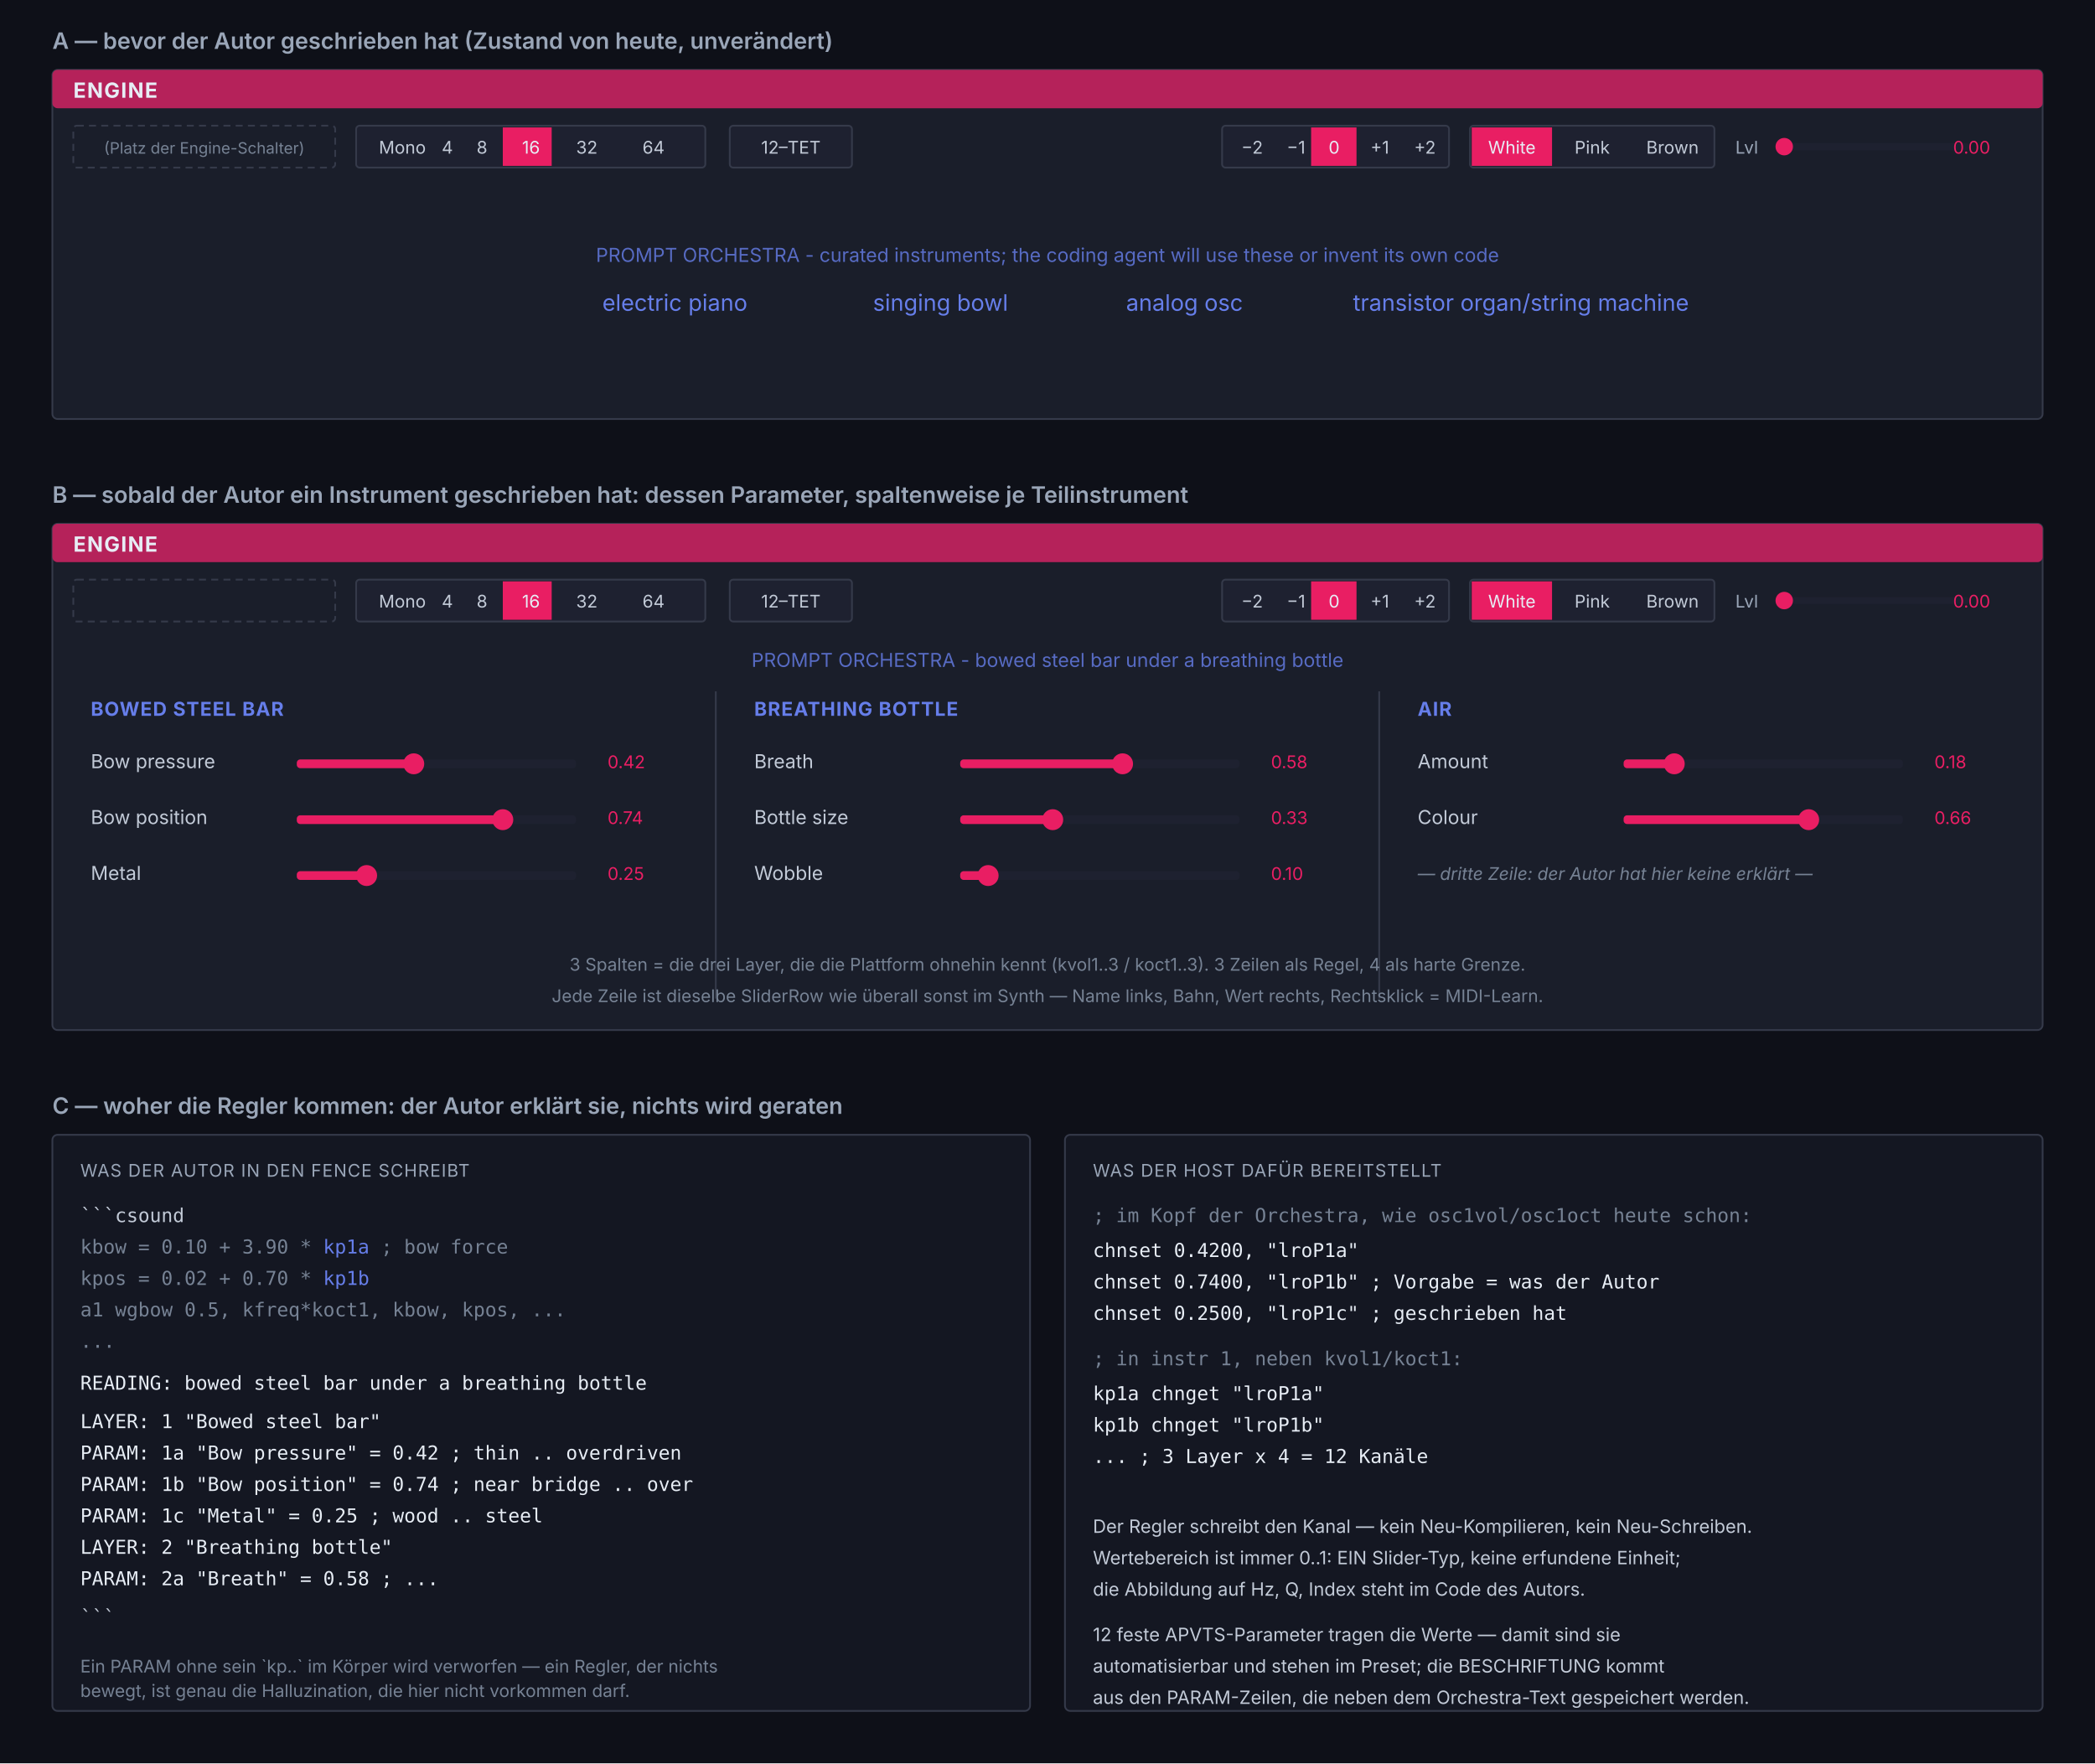
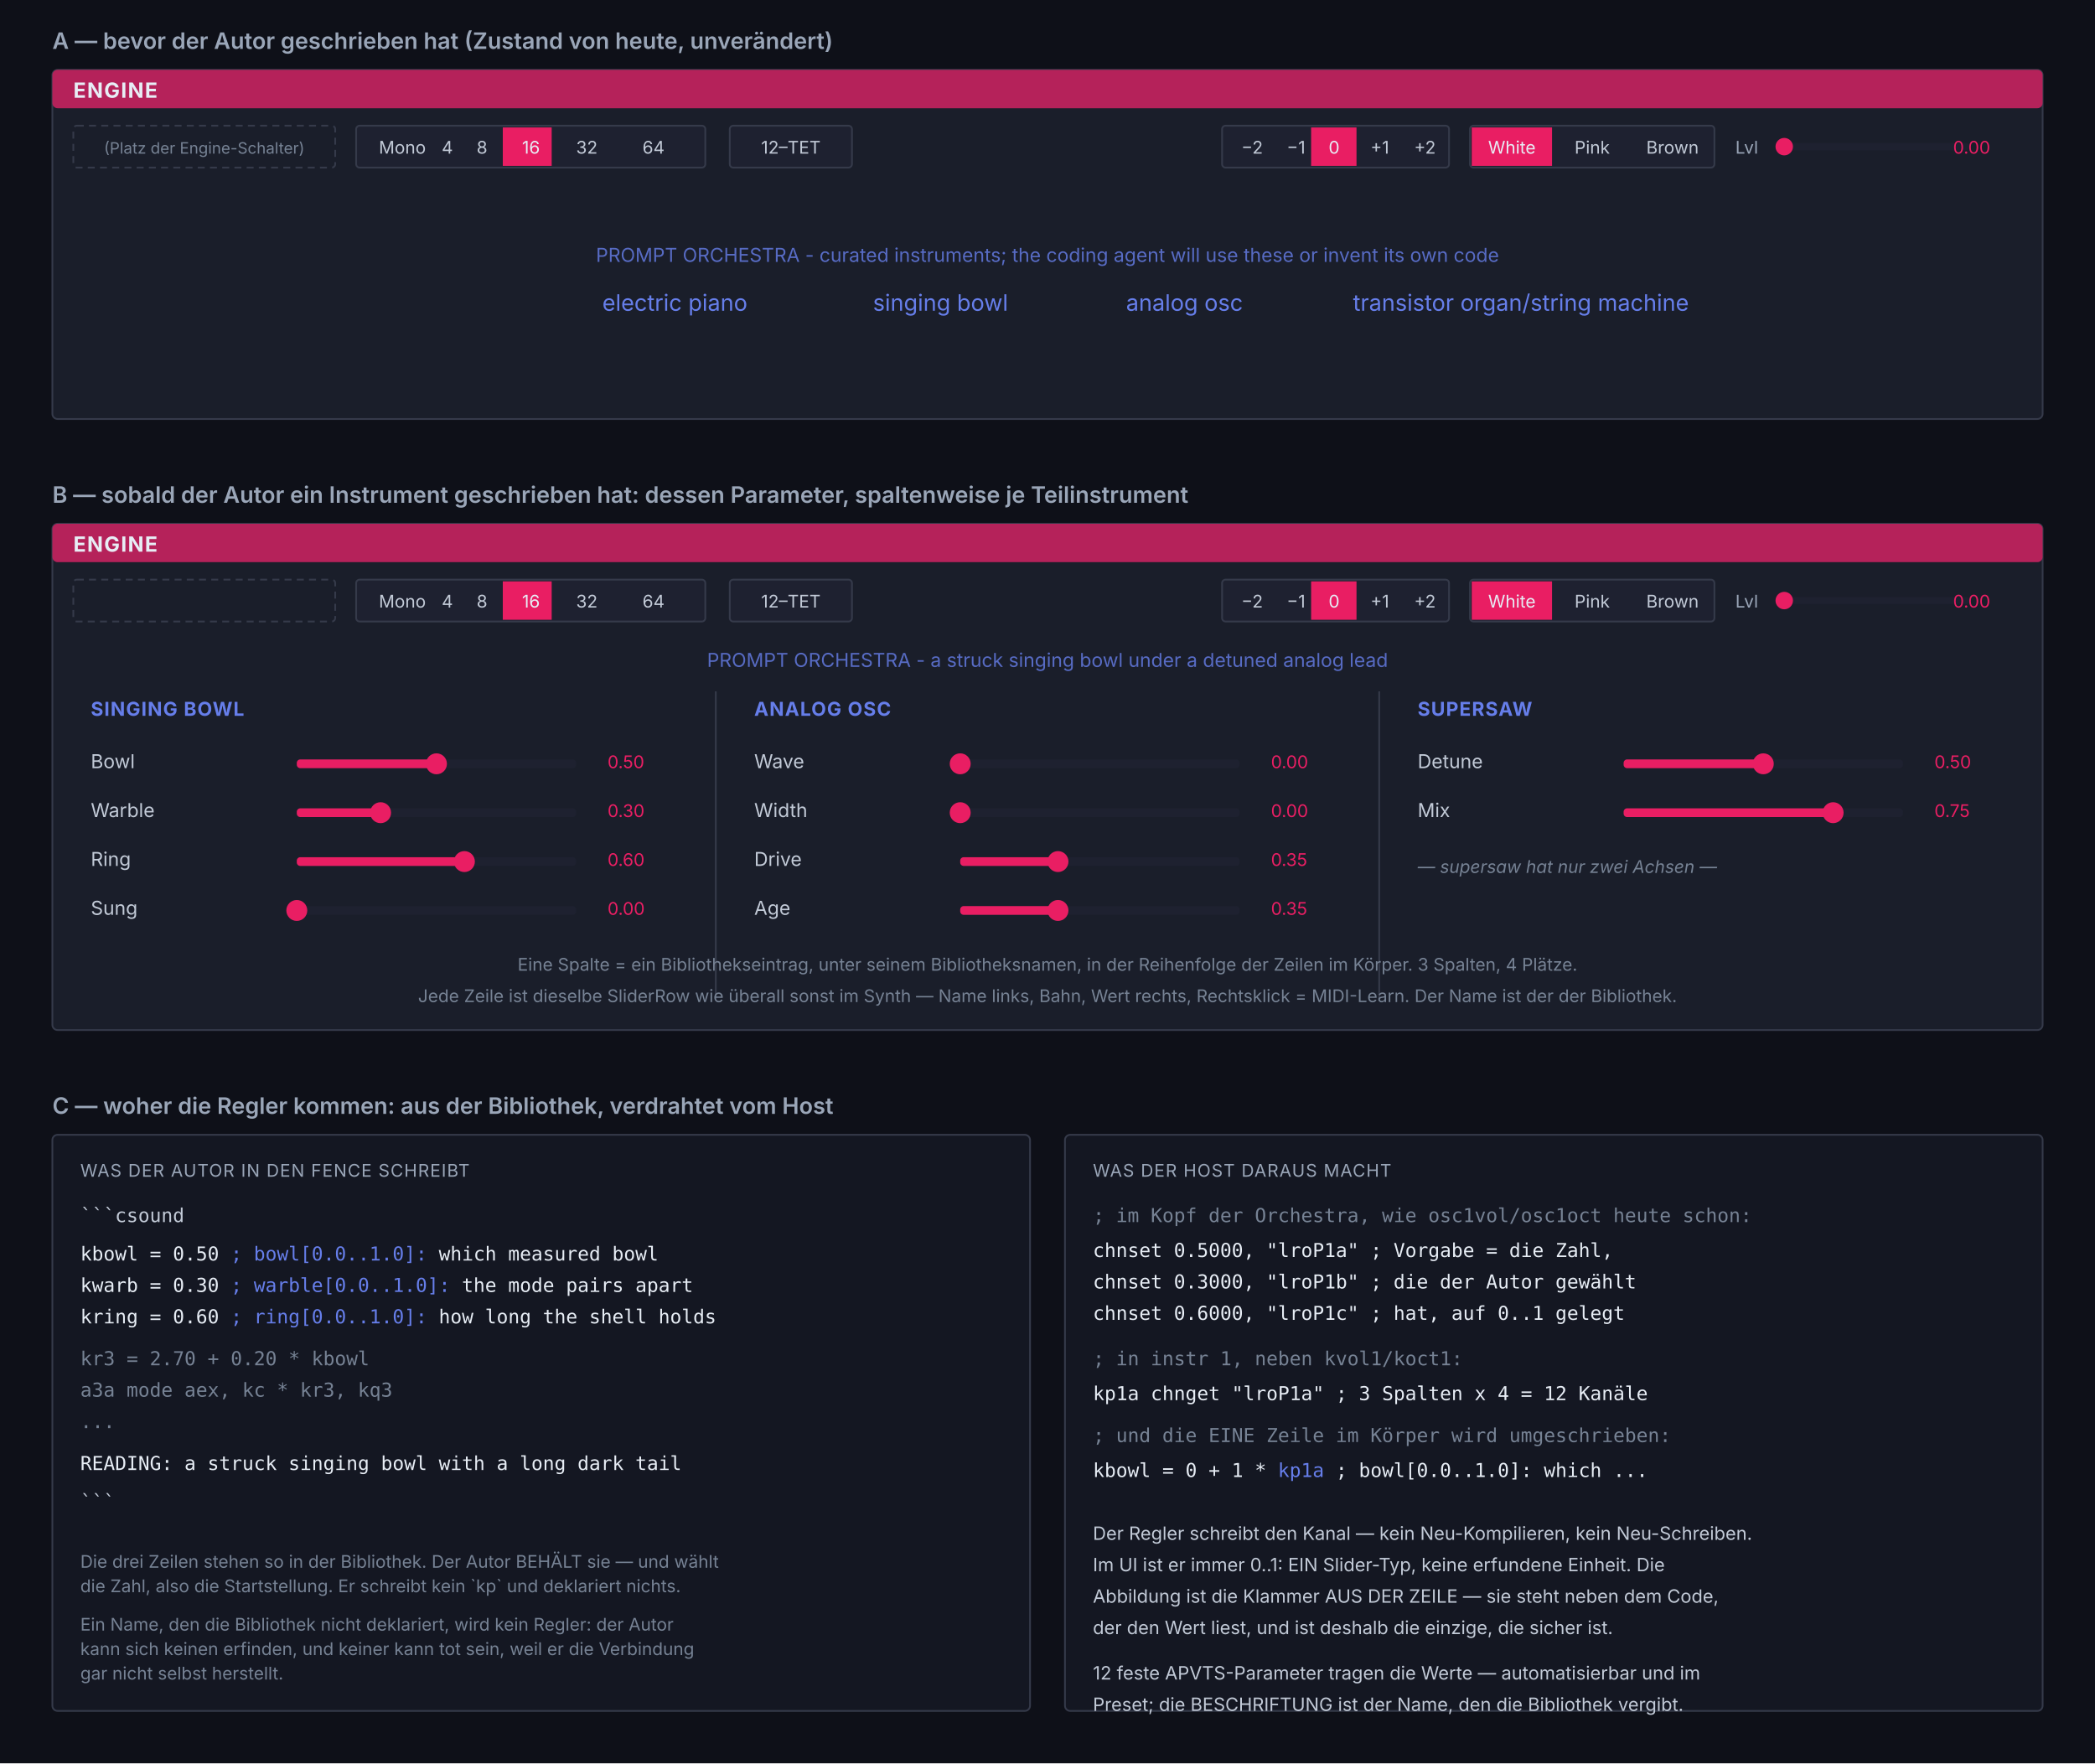
<svg xmlns="http://www.w3.org/2000/svg" width="1200" height="1010" viewBox="0 0 1200 1010" font-family="Inter, Helvetica Neue, Arial, sans-serif">
  <defs>
    <style>
      .bg     { fill: #0e1018; }
      .card   { fill: #1a1e2a; stroke: #353a4a; }
      .surf   { fill: #1e2130; }
      .btn    { fill: #1e2130; stroke: #353a4a; }
      .on     { fill: #e91e63; }
      .txt    { fill: #e7edf5; }
      .dim    { fill: #c2cad7; }
      .muted  { fill: #9aa6b8; }
      .osc    { fill: #667eea; }
      .hdr    { fill: #b5225a; }
      .slot   { fill: none; stroke: #353a4a; stroke-dasharray: 4 3; }
      .note   { fill: #768294; }
      .rule   { stroke: #353a4a; }
      .callout{ fill: #141722; stroke: #353a4a; }
      .code   { font-family: "SF Mono", Menlo, Consolas, monospace; }
    </style>
  </defs>
  <rect width="1200" height="1010" class="bg" />
  <text x="30" y="28" class="muted" font-size="13" font-weight="600">A — bevor der Autor geschrieben hat (Zustand von heute, unverändert)</text>
  <rect x="30" y="40" width="1140" height="200" class="card" rx="3" />
  <rect x="30" y="40" width="1140" height="22" class="hdr" rx="3" />
  <text x="42" y="56" class="txt" font-size="12" font-weight="700" letter-spacing="0.6">ENGINE</text>
  <rect x="42" y="72" width="150" height="24" class="slot" rx="2" />
  <text x="117" y="88" class="note" font-size="9" text-anchor="middle">(Platz der Engine-Schalter)</text>
  <g>
    <rect x="204" y="72" width="200" height="24" class="btn" rx="2" />
    <rect x="288" y="73" width="28" height="22" class="on" />
    <text x="217" y="88" class="dim" font-size="10">Mono</text>
    <text x="253" y="88" class="dim" font-size="10">4</text>
    <text x="273" y="88" class="dim" font-size="10">8</text>
    <text x="299" y="88" class="txt" font-size="10">16</text>
    <text x="330" y="88" class="dim" font-size="10">32</text>
    <text x="368" y="88" class="dim" font-size="10">64</text>
  </g>
  <rect x="418" y="72" width="70" height="24" class="btn" rx="2" />
  <text x="453" y="88" class="dim" font-size="10" text-anchor="middle">12–TET</text>
  <g>
    <rect x="700" y="72" width="130" height="24" class="btn" rx="2" />
    <rect x="751" y="73" width="26" height="22" class="on" />
    <text x="711" y="88" class="dim" font-size="10">−2</text>
    <text x="737" y="88" class="dim" font-size="10">−1</text>
    <text x="761" y="88" class="txt" font-size="10">0</text>
    <text x="785" y="88" class="dim" font-size="10">+1</text>
    <text x="810" y="88" class="dim" font-size="10">+2</text>
  </g>
  <g>
    <rect x="842" y="72" width="140" height="24" class="btn" rx="2" />
    <rect x="843" y="73" width="46" height="22" class="on" />
    <text x="866" y="88" class="txt" font-size="10" text-anchor="middle">White</text>
    <text x="912" y="88" class="dim" font-size="10" text-anchor="middle">Pink</text>
    <text x="958" y="88" class="dim" font-size="10" text-anchor="middle">Brown</text>
  </g>
  <text x="994" y="88" class="muted" font-size="10">Lvl</text>
  <rect x="1018" y="82" width="110" height="4" class="surf" rx="2" />
  <circle cx="1022" cy="84" r="5" fill="#e91e63" />
  <text x="1140" y="88" class="on" font-size="10" text-anchor="end">0.00</text>
  <text x="600" y="150" class="osc" font-size="11" text-anchor="middle" opacity="0.8">PROMPT ORCHESTRA - curated instruments; the coding agent will use these or invent its own code</text>
  <text x="345" y="178" class="osc" font-size="13">electric piano</text>
  <text x="500" y="178" class="osc" font-size="13">singing bowl</text>
  <text x="645" y="178" class="osc" font-size="13">analog osc</text>
  <text x="775" y="178" class="osc" font-size="13">transistor organ/string machine</text>
  <text x="30" y="288" class="muted" font-size="13" font-weight="600">B — sobald der Autor ein Instrument geschrieben hat: dessen Parameter, spaltenweise je Teilinstrument</text>
  <rect x="30" y="300" width="1140" height="290" class="card" rx="3" />
  <rect x="30" y="300" width="1140" height="22" class="hdr" rx="3" />
  <text x="42" y="316" class="txt" font-size="12" font-weight="700" letter-spacing="0.6">ENGINE</text>
  <rect x="42" y="332" width="150" height="24" class="slot" rx="2" />
  <g>
    <rect x="204" y="332" width="200" height="24" class="btn" rx="2" />
    <rect x="288" y="333" width="28" height="22" class="on" />
    <text x="217" y="348" class="dim" font-size="10">Mono</text>
    <text x="253" y="348" class="dim" font-size="10">4</text>
    <text x="273" y="348" class="dim" font-size="10">8</text>
    <text x="299" y="348" class="txt" font-size="10">16</text>
    <text x="330" y="348" class="dim" font-size="10">32</text>
    <text x="368" y="348" class="dim" font-size="10">64</text>
  </g>
  <rect x="418" y="332" width="70" height="24" class="btn" rx="2" />
  <text x="453" y="348" class="dim" font-size="10" text-anchor="middle">12–TET</text>
  <g>
    <rect x="700" y="332" width="130" height="24" class="btn" rx="2" />
    <rect x="751" y="333" width="26" height="22" class="on" />
    <text x="711" y="348" class="dim" font-size="10">−2</text>
    <text x="737" y="348" class="dim" font-size="10">−1</text>
    <text x="761" y="348" class="txt" font-size="10">0</text>
    <text x="785" y="348" class="dim" font-size="10">+1</text>
    <text x="810" y="348" class="dim" font-size="10">+2</text>
  </g>
  <g>
    <rect x="842" y="332" width="140" height="24" class="btn" rx="2" />
    <rect x="843" y="333" width="46" height="22" class="on" />
    <text x="866" y="348" class="txt" font-size="10" text-anchor="middle">White</text>
    <text x="912" y="348" class="dim" font-size="10" text-anchor="middle">Pink</text>
    <text x="958" y="348" class="dim" font-size="10" text-anchor="middle">Brown</text>
  </g>
  <text x="994" y="348" class="muted" font-size="10">Lvl</text>
  <rect x="1018" y="342" width="110" height="4" class="surf" rx="2" />
  <circle cx="1022" cy="344" r="5" fill="#e91e63" />
  <text x="1140" y="348" class="on" font-size="10" text-anchor="end">0.00</text>
-   <text x="600" y="382" class="osc" font-size="11" text-anchor="middle" opacity="0.8">PROMPT ORCHESTRA - bowed steel bar under a breathing bottle</text>
+   <text x="600" y="382" class="osc" font-size="11" text-anchor="middle" opacity="0.8">PROMPT ORCHESTRA - a struck singing bowl under a detuned analog lead</text>
  <line x1="410" y1="396" x2="410" y2="572" class="rule" />
  <line x1="790" y1="396" x2="790" y2="572" class="rule" />
-   <text x="52" y="410" class="osc" font-size="11" font-weight="700" letter-spacing="0.5">BOWED STEEL BAR</text>
-   <g>
-     <text x="52" y="440" class="dim" font-size="11">Bow pressure</text>
+   <text x="52" y="410" class="osc" font-size="11" font-weight="700" letter-spacing="0.5">SINGING BOWL</text>
+   <g>
+     <text x="52" y="440" class="dim" font-size="11">Bowl</text>
    <rect x="170" y="435" width="160" height="5" class="surf" rx="2" />
-     <rect x="170" y="435" width="67" height="5" class="on" rx="2" />
-     <circle cx="237" cy="437.5" r="6" fill="#e91e63" />
-     <text x="348" y="440" class="on" font-size="10">0.42</text>
-   </g>
-   <g>
-     <text x="52" y="472" class="dim" font-size="11">Bow position</text>
-     <rect x="170" y="467" width="160" height="5" class="surf" rx="2" />
-     <rect x="170" y="467" width="118" height="5" class="on" rx="2" />
-     <circle cx="288" cy="469.5" r="6" fill="#e91e63" />
-     <text x="348" y="472" class="on" font-size="10">0.74</text>
-   </g>
-   <g>
-     <text x="52" y="504" class="dim" font-size="11">Metal</text>
-     <rect x="170" y="499" width="160" height="5" class="surf" rx="2" />
-     <rect x="170" y="499" width="40" height="5" class="on" rx="2" />
-     <circle cx="210" cy="501.5" r="6" fill="#e91e63" />
-     <text x="348" y="504" class="on" font-size="10">0.25</text>
-   </g>
-   <text x="432" y="410" class="osc" font-size="11" font-weight="700" letter-spacing="0.5">BREATHING BOTTLE</text>
-   <g>
-     <text x="432" y="440" class="dim" font-size="11">Breath</text>
+     <rect x="170" y="435" width="80" height="5" class="on" rx="2" />
+     <circle cx="250" cy="437.5" r="6" fill="#e91e63" />
+     <text x="348" y="440" class="on" font-size="10">0.50</text>
+   </g>
+   <g>
+     <text x="52" y="468" class="dim" font-size="11">Warble</text>
+     <rect x="170" y="463" width="160" height="5" class="surf" rx="2" />
+     <rect x="170" y="463" width="48" height="5" class="on" rx="2" />
+     <circle cx="218" cy="465.5" r="6" fill="#e91e63" />
+     <text x="348" y="468" class="on" font-size="10">0.30</text>
+   </g>
+   <g>
+     <text x="52" y="496" class="dim" font-size="11">Ring</text>
+     <rect x="170" y="491" width="160" height="5" class="surf" rx="2" />
+     <rect x="170" y="491" width="96" height="5" class="on" rx="2" />
+     <circle cx="266" cy="493.5" r="6" fill="#e91e63" />
+     <text x="348" y="496" class="on" font-size="10">0.60</text>
+   </g>
+   <g>
+     <text x="52" y="524" class="dim" font-size="11">Sung</text>
+     <rect x="170" y="519" width="160" height="5" class="surf" rx="2" />
+     <rect x="170" y="519" width="0" height="5" class="on" rx="2" />
+     <circle cx="170" cy="521.5" r="6" fill="#e91e63" />
+     <text x="348" y="524" class="on" font-size="10">0.00</text>
+   </g>
+   <text x="432" y="410" class="osc" font-size="11" font-weight="700" letter-spacing="0.5">ANALOG OSC</text>
+   <g>
+     <text x="432" y="440" class="dim" font-size="11">Wave</text>
    <rect x="550" y="435" width="160" height="5" class="surf" rx="2" />
-     <rect x="550" y="435" width="93" height="5" class="on" rx="2" />
-     <circle cx="643" cy="437.5" r="6" fill="#e91e63" />
-     <text x="728" y="440" class="on" font-size="10">0.58</text>
-   </g>
-   <g>
-     <text x="432" y="472" class="dim" font-size="11">Bottle size</text>
-     <rect x="550" y="467" width="160" height="5" class="surf" rx="2" />
-     <rect x="550" y="467" width="53" height="5" class="on" rx="2" />
-     <circle cx="603" cy="469.5" r="6" fill="#e91e63" />
-     <text x="728" y="472" class="on" font-size="10">0.33</text>
-   </g>
-   <g>
-     <text x="432" y="504" class="dim" font-size="11">Wobble</text>
-     <rect x="550" y="499" width="160" height="5" class="surf" rx="2" />
-     <rect x="550" y="499" width="16" height="5" class="on" rx="2" />
-     <circle cx="566" cy="501.5" r="6" fill="#e91e63" />
-     <text x="728" y="504" class="on" font-size="10">0.10</text>
-   </g>
-   <text x="812" y="410" class="osc" font-size="11" font-weight="700" letter-spacing="0.5">AIR</text>
-   <g>
-     <text x="812" y="440" class="dim" font-size="11">Amount</text>
+     <rect x="550" y="435" width="0" height="5" class="on" rx="2" />
+     <circle cx="550" cy="437.5" r="6" fill="#e91e63" />
+     <text x="728" y="440" class="on" font-size="10">0.00</text>
+   </g>
+   <g>
+     <text x="432" y="468" class="dim" font-size="11">Width</text>
+     <rect x="550" y="463" width="160" height="5" class="surf" rx="2" />
+     <rect x="550" y="463" width="0" height="5" class="on" rx="2" />
+     <circle cx="550" cy="465.5" r="6" fill="#e91e63" />
+     <text x="728" y="468" class="on" font-size="10">0.00</text>
+   </g>
+   <g>
+     <text x="432" y="496" class="dim" font-size="11">Drive</text>
+     <rect x="550" y="491" width="160" height="5" class="surf" rx="2" />
+     <rect x="550" y="491" width="56" height="5" class="on" rx="2" />
+     <circle cx="606" cy="493.5" r="6" fill="#e91e63" />
+     <text x="728" y="496" class="on" font-size="10">0.35</text>
+   </g>
+   <g>
+     <text x="432" y="524" class="dim" font-size="11">Age</text>
+     <rect x="550" y="519" width="160" height="5" class="surf" rx="2" />
+     <rect x="550" y="519" width="56" height="5" class="on" rx="2" />
+     <circle cx="606" cy="521.5" r="6" fill="#e91e63" />
+     <text x="728" y="524" class="on" font-size="10">0.35</text>
+   </g>
+   <text x="812" y="410" class="osc" font-size="11" font-weight="700" letter-spacing="0.5">SUPERSAW</text>
+   <g>
+     <text x="812" y="440" class="dim" font-size="11">Detune</text>
    <rect x="930" y="435" width="160" height="5" class="surf" rx="2" />
-     <rect x="930" y="435" width="29" height="5" class="on" rx="2" />
-     <circle cx="959" cy="437.5" r="6" fill="#e91e63" />
-     <text x="1108" y="440" class="on" font-size="10">0.18</text>
-   </g>
-   <g>
-     <text x="812" y="472" class="dim" font-size="11">Colour</text>
-     <rect x="930" y="467" width="160" height="5" class="surf" rx="2" />
-     <rect x="930" y="467" width="106" height="5" class="on" rx="2" />
-     <circle cx="1036" cy="469.5" r="6" fill="#e91e63" />
-     <text x="1108" y="472" class="on" font-size="10">0.66</text>
-   </g>
-   <text x="812" y="504" class="note" font-size="10" font-style="italic">— dritte Zeile: der Autor hat hier keine erklärt —</text>
-   <text x="600" y="556" class="note" font-size="10" text-anchor="middle">3 Spalten = die drei Layer, die die Plattform ohnehin kennt (kvol1..3 / koct1..3). 3 Zeilen als Regel, 4 als harte Grenze.</text>
-   <text x="600" y="574" class="note" font-size="10" text-anchor="middle">Jede Zeile ist dieselbe SliderRow wie überall sonst im Synth — Name links, Bahn, Wert rechts, Rechtsklick = MIDI-Learn.</text>
-   <text x="30" y="638" class="muted" font-size="13" font-weight="600">C — woher die Regler kommen: der Autor erklärt sie, nichts wird geraten</text>
+     <rect x="930" y="435" width="80" height="5" class="on" rx="2" />
+     <circle cx="1010" cy="437.5" r="6" fill="#e91e63" />
+     <text x="1108" y="440" class="on" font-size="10">0.50</text>
+   </g>
+   <g>
+     <text x="812" y="468" class="dim" font-size="11">Mix</text>
+     <rect x="930" y="463" width="160" height="5" class="surf" rx="2" />
+     <rect x="930" y="463" width="120" height="5" class="on" rx="2" />
+     <circle cx="1050" cy="465.5" r="6" fill="#e91e63" />
+     <text x="1108" y="468" class="on" font-size="10">0.75</text>
+   </g>
+   <text x="812" y="500" class="note" font-size="10" font-style="italic">— supersaw hat nur zwei Achsen —</text>
+   <text x="600" y="556" class="note" font-size="10" text-anchor="middle">Eine Spalte = ein Bibliothekseintrag, unter seinem Bibliotheksnamen, in der Reihenfolge der Zeilen im Körper. 3 Spalten, 4 Plätze.</text>
+   <text x="600" y="574" class="note" font-size="10" text-anchor="middle">Jede Zeile ist dieselbe SliderRow wie überall sonst im Synth — Name links, Bahn, Wert rechts, Rechtsklick = MIDI-Learn. Der Name ist der der Bibliothek.</text>
+   <text x="30" y="638" class="muted" font-size="13" font-weight="600">C — woher die Regler kommen: aus der Bibliothek, verdrahtet vom Host</text>
  <rect x="30" y="650" width="560" height="330" class="callout" rx="3" />
  <text x="46" y="674" class="muted" font-size="10" letter-spacing="0.5">WAS DER AUTOR IN DEN FENCE SCHREIBT</text>
  <g class="code" font-size="11">
    <text x="46" y="700" class="dim">```csound</text>
-     <text x="46" y="718" class="note">kbow    = 0.10 + 3.90 * <tspan class="osc">kp1a</tspan>      ; bow force</text>
-     <text x="46" y="736" class="note">kpos    = 0.02 + 0.70 * <tspan class="osc">kp1b</tspan>
-     </text>
-     <text x="46" y="754" class="note">a1      wgbow 0.5, kfreq*koct1, kbow, kpos, ...</text>
-     <text x="46" y="772" class="note">...</text>
-     <text x="46" y="796" class="txt">READING: bowed steel bar under a breathing bottle</text>
-     <text x="46" y="818" class="txt">LAYER: 1 "Bowed steel bar"</text>
-     <text x="46" y="836" class="txt">PARAM: 1a "Bow pressure" = 0.42 ; thin .. overdriven</text>
-     <text x="46" y="854" class="txt">PARAM: 1b "Bow position" = 0.74 ; near bridge .. over</text>
-     <text x="46" y="872" class="txt">PARAM: 1c "Metal" = 0.25 ; wood .. steel</text>
-     <text x="46" y="890" class="txt">LAYER: 2 "Breathing bottle"</text>
-     <text x="46" y="908" class="txt">PARAM: 2a "Breath" = 0.58 ; ...</text>
-     <text x="46" y="930" class="dim">```</text>
-   </g>
-   <text x="46" y="958" class="note" font-size="10">Ein PARAM ohne sein `kp..` im Körper wird verworfen — ein Regler, der nichts</text>
-   <text x="46" y="972" class="note" font-size="10">bewegt, ist genau die Halluzination, die hier nicht vorkommen darf.</text>
+     <text x="46" y="722" class="txt">kbowl   = 0.50   <tspan class="osc">; bowl[0.0..1.0]:</tspan> which measured bowl</text>
+     <text x="46" y="740" class="txt">kwarb   = 0.30   <tspan class="osc">; warble[0.0..1.0]:</tspan> the mode pairs apart</text>
+     <text x="46" y="758" class="txt">kring   = 0.60   <tspan class="osc">; ring[0.0..1.0]:</tspan> how long the shell holds</text>
+     <text x="46" y="782" class="note">kr3     = 2.70 + 0.20 * kbowl</text>
+     <text x="46" y="800" class="note">a3a     mode aex, kc * kr3, kq3</text>
+     <text x="46" y="818" class="note">...</text>
+     <text x="46" y="842" class="txt">READING: a struck singing bowl with a long dark tail</text>
+     <text x="46" y="864" class="dim">```</text>
+   </g>
+   <text x="46" y="898" class="note" font-size="10">Die drei Zeilen stehen so in der Bibliothek. Der Autor BEHÄLT sie — und wählt</text>
+   <text x="46" y="912" class="note" font-size="10">die Zahl, also die Startstellung. Er schreibt kein `kp` und deklariert nichts.</text>
+   <text x="46" y="934" class="note" font-size="10">Ein Name, den die Bibliothek nicht deklariert, wird kein Regler: der Autor</text>
+   <text x="46" y="948" class="note" font-size="10">kann sich keinen erfinden, und keiner kann tot sein, weil er die Verbindung</text>
+   <text x="46" y="962" class="note" font-size="10">gar nicht selbst herstellt.</text>
  <rect x="610" y="650" width="560" height="330" class="callout" rx="3" />
-   <text x="626" y="674" class="muted" font-size="10" letter-spacing="0.5">WAS DER HOST DAFÜR BEREITSTELLT</text>
+   <text x="626" y="674" class="muted" font-size="10" letter-spacing="0.5">WAS DER HOST DARAUS MACHT</text>
  <g class="code" font-size="11">
    <text x="626" y="700" class="note">; im Kopf der Orchestra, wie osc1vol/osc1oct heute schon:</text>
-     <text x="626" y="720" class="txt">chnset 0.4200, "lroP1a"</text>
-     <text x="626" y="738" class="txt">chnset 0.7400, "lroP1b"      ; Vorgabe = was der Autor</text>
-     <text x="626" y="756" class="txt">chnset 0.2500, "lroP1c"      ;   geschrieben hat</text>
+     <text x="626" y="720" class="txt">chnset 0.5000, "lroP1a"      ; Vorgabe = die Zahl,</text>
+     <text x="626" y="738" class="txt">chnset 0.3000, "lroP1b"      ;   die der Autor gewählt</text>
+     <text x="626" y="756" class="txt">chnset 0.6000, "lroP1c"      ;   hat, auf 0..1 gelegt</text>
    <text x="626" y="782" class="note">; in instr 1, neben kvol1/koct1:</text>
-     <text x="626" y="802" class="txt">kp1a   chnget "lroP1a"</text>
-     <text x="626" y="820" class="txt">kp1b   chnget "lroP1b"</text>
-     <text x="626" y="838" class="txt">...                          ; 3 Layer x 4 = 12 Kanäle</text>
-   </g>
-   <text x="626" y="878" class="dim" font-size="10.5">Der Regler schreibt den Kanal — kein Neu-Kompilieren, kein Neu-Schreiben.</text>
-   <text x="626" y="896" class="dim" font-size="10.5">Wertebereich ist immer 0..1: EIN Slider-Typ, keine erfundene Einheit;</text>
-   <text x="626" y="914" class="dim" font-size="10.5">die Abbildung auf Hz, Q, Index steht im Code des Autors.</text>
-   <text x="626" y="940" class="dim" font-size="10.5">12 feste APVTS-Parameter tragen die Werte — damit sind sie</text>
-   <text x="626" y="958" class="dim" font-size="10.5">automatisierbar und stehen im Preset; die BESCHRIFTUNG kommt</text>
-   <text x="626" y="976" class="dim" font-size="10.5">aus den PARAM-Zeilen, die neben dem Orchestra-Text gespeichert werden.</text>
+     <text x="626" y="802" class="txt">kp1a   chnget "lroP1a"       ; 3 Spalten x 4 = 12 Kanäle</text>
+     <text x="626" y="826" class="note">; und die EINE Zeile im Körper wird umgeschrieben:</text>
+     <text x="626" y="846" class="txt">kbowl  = 0 + 1 * <tspan class="osc">kp1a</tspan>   ; bowl[0.0..1.0]: which ...</text>
+   </g>
+   <text x="626" y="882" class="dim" font-size="10.5">Der Regler schreibt den Kanal — kein Neu-Kompilieren, kein Neu-Schreiben.</text>
+   <text x="626" y="900" class="dim" font-size="10.5">Im UI ist er immer 0..1: EIN Slider-Typ, keine erfundene Einheit. Die</text>
+   <text x="626" y="918" class="dim" font-size="10.5">Abbildung ist die Klammer AUS DER ZEILE — sie steht neben dem Code,</text>
+   <text x="626" y="936" class="dim" font-size="10.5">der den Wert liest, und ist deshalb die einzige, die sicher ist.</text>
+   <text x="626" y="962" class="dim" font-size="10.5">12 feste APVTS-Parameter tragen die Werte — automatisierbar und im</text>
+   <text x="626" y="980" class="dim" font-size="10.5">Preset; die BESCHRIFTUNG ist der Name, den die Bibliothek vergibt.</text>
</svg>
